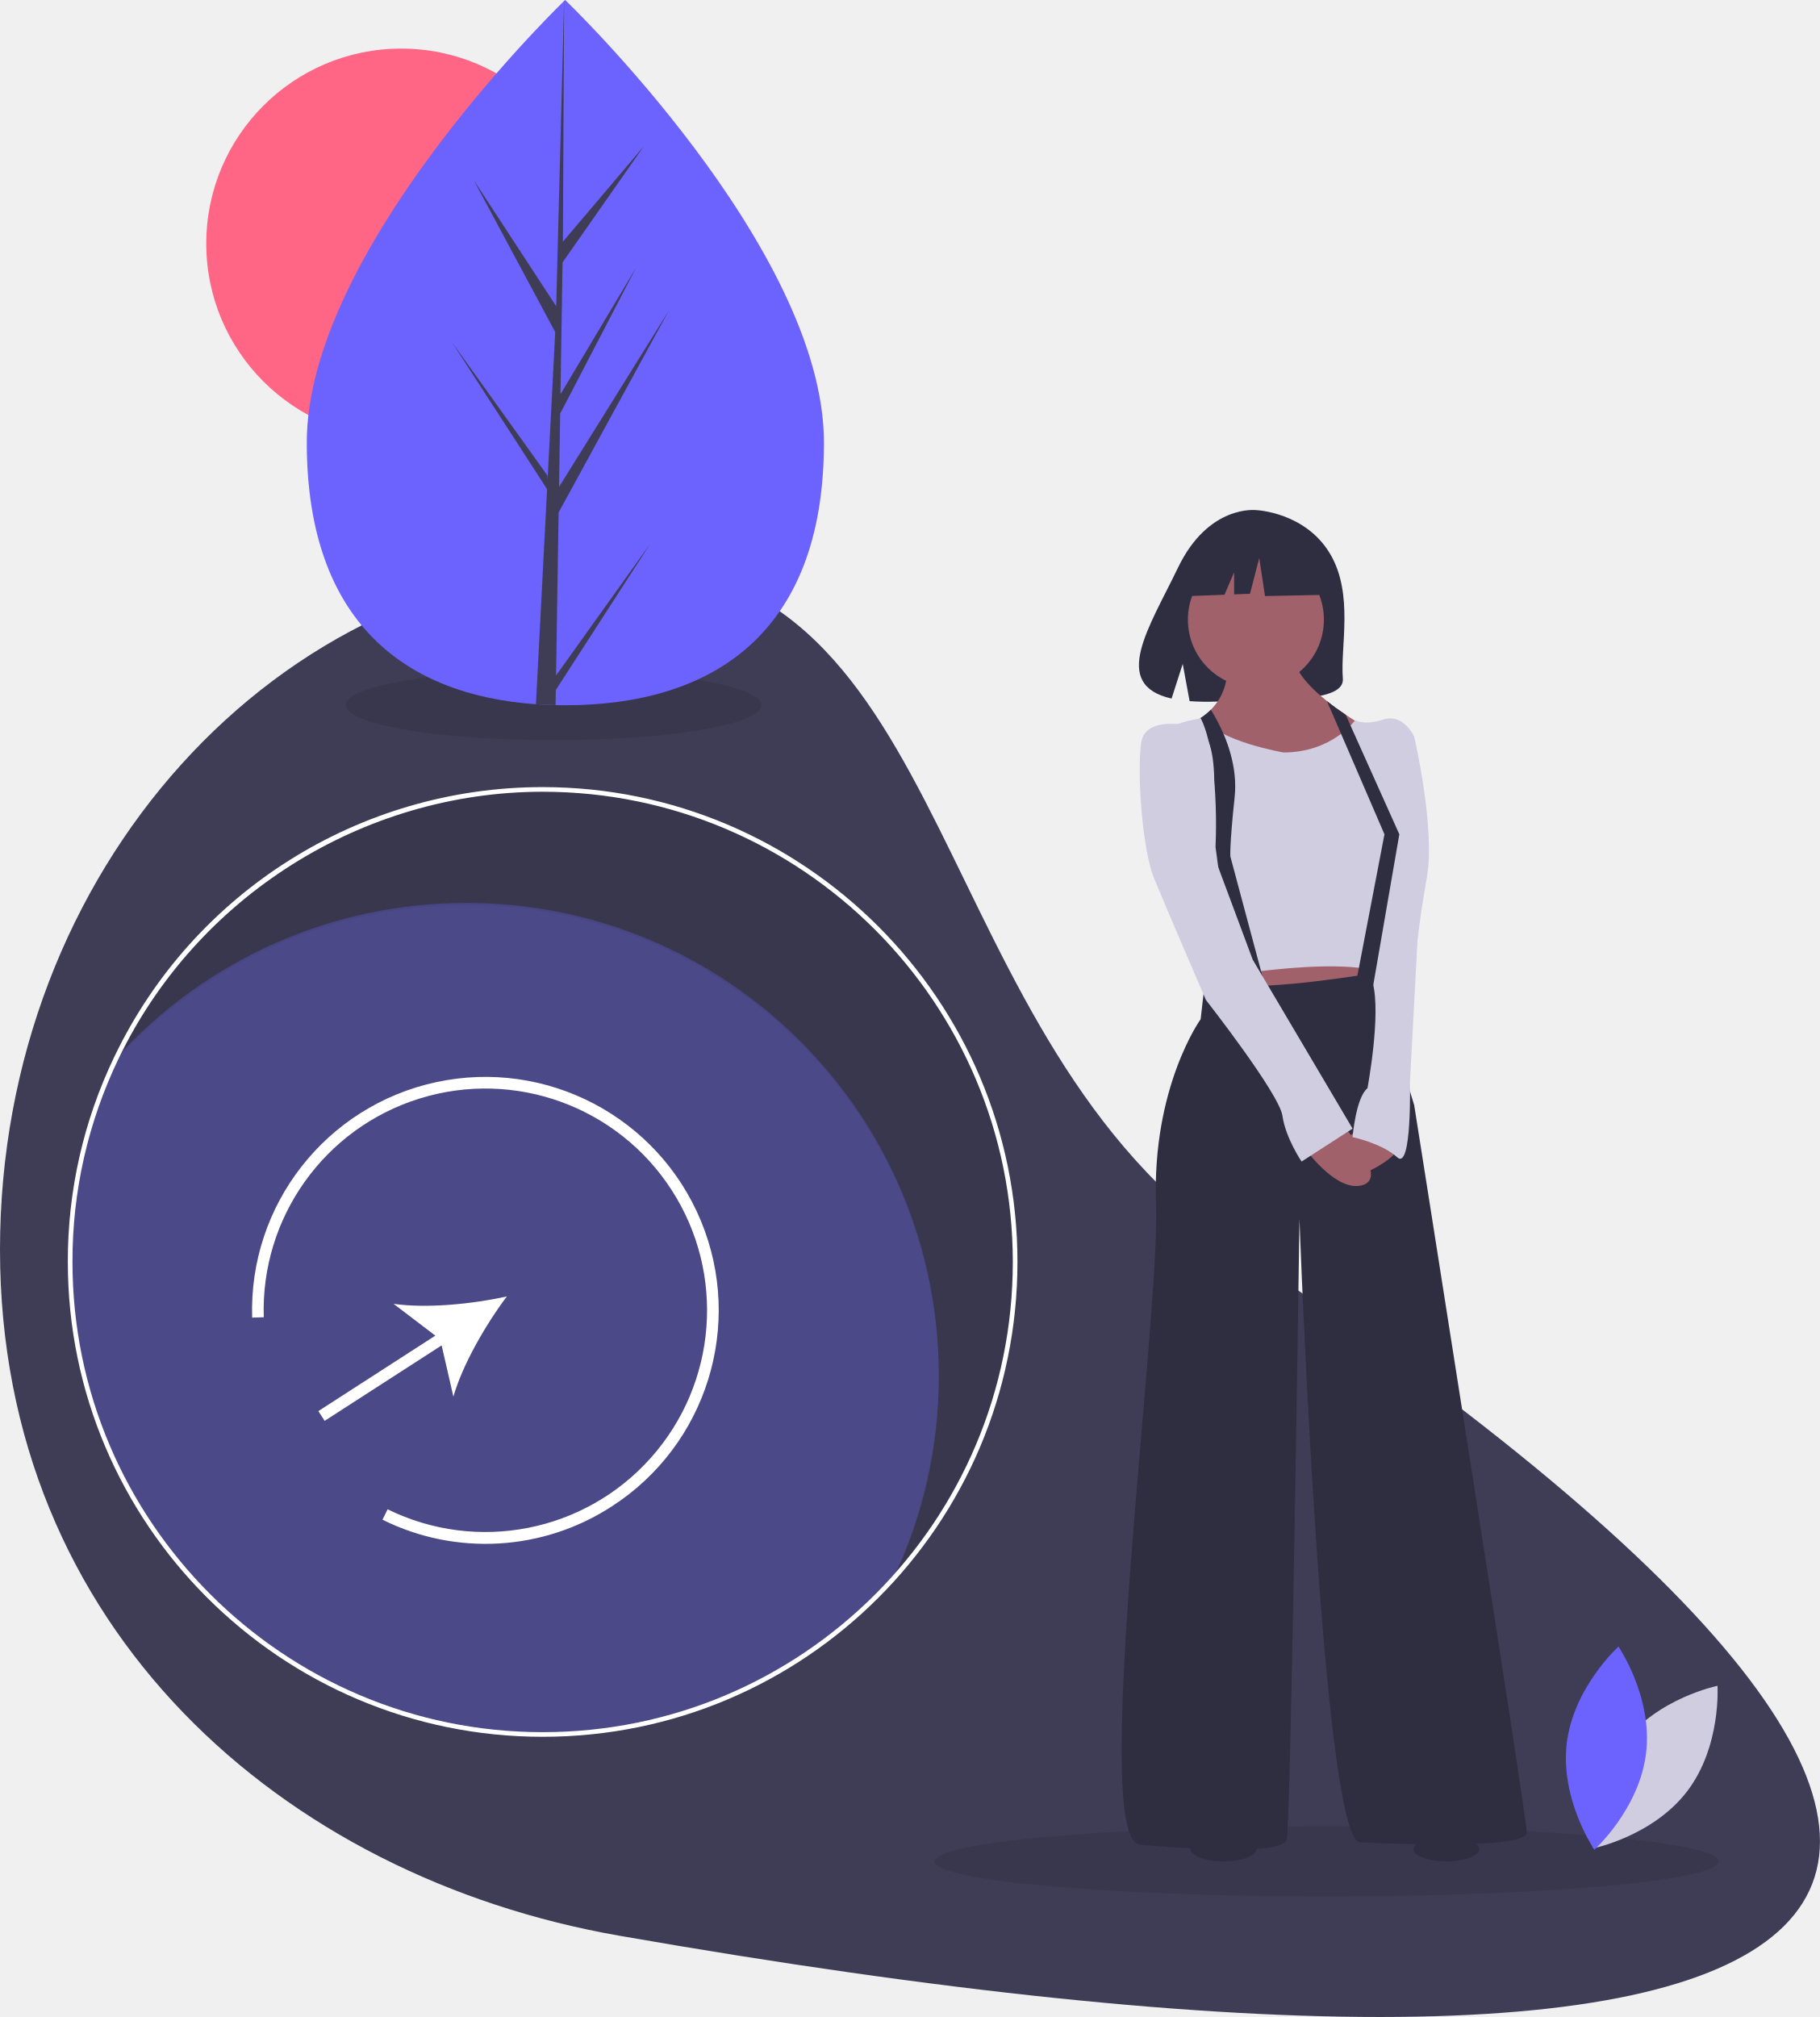
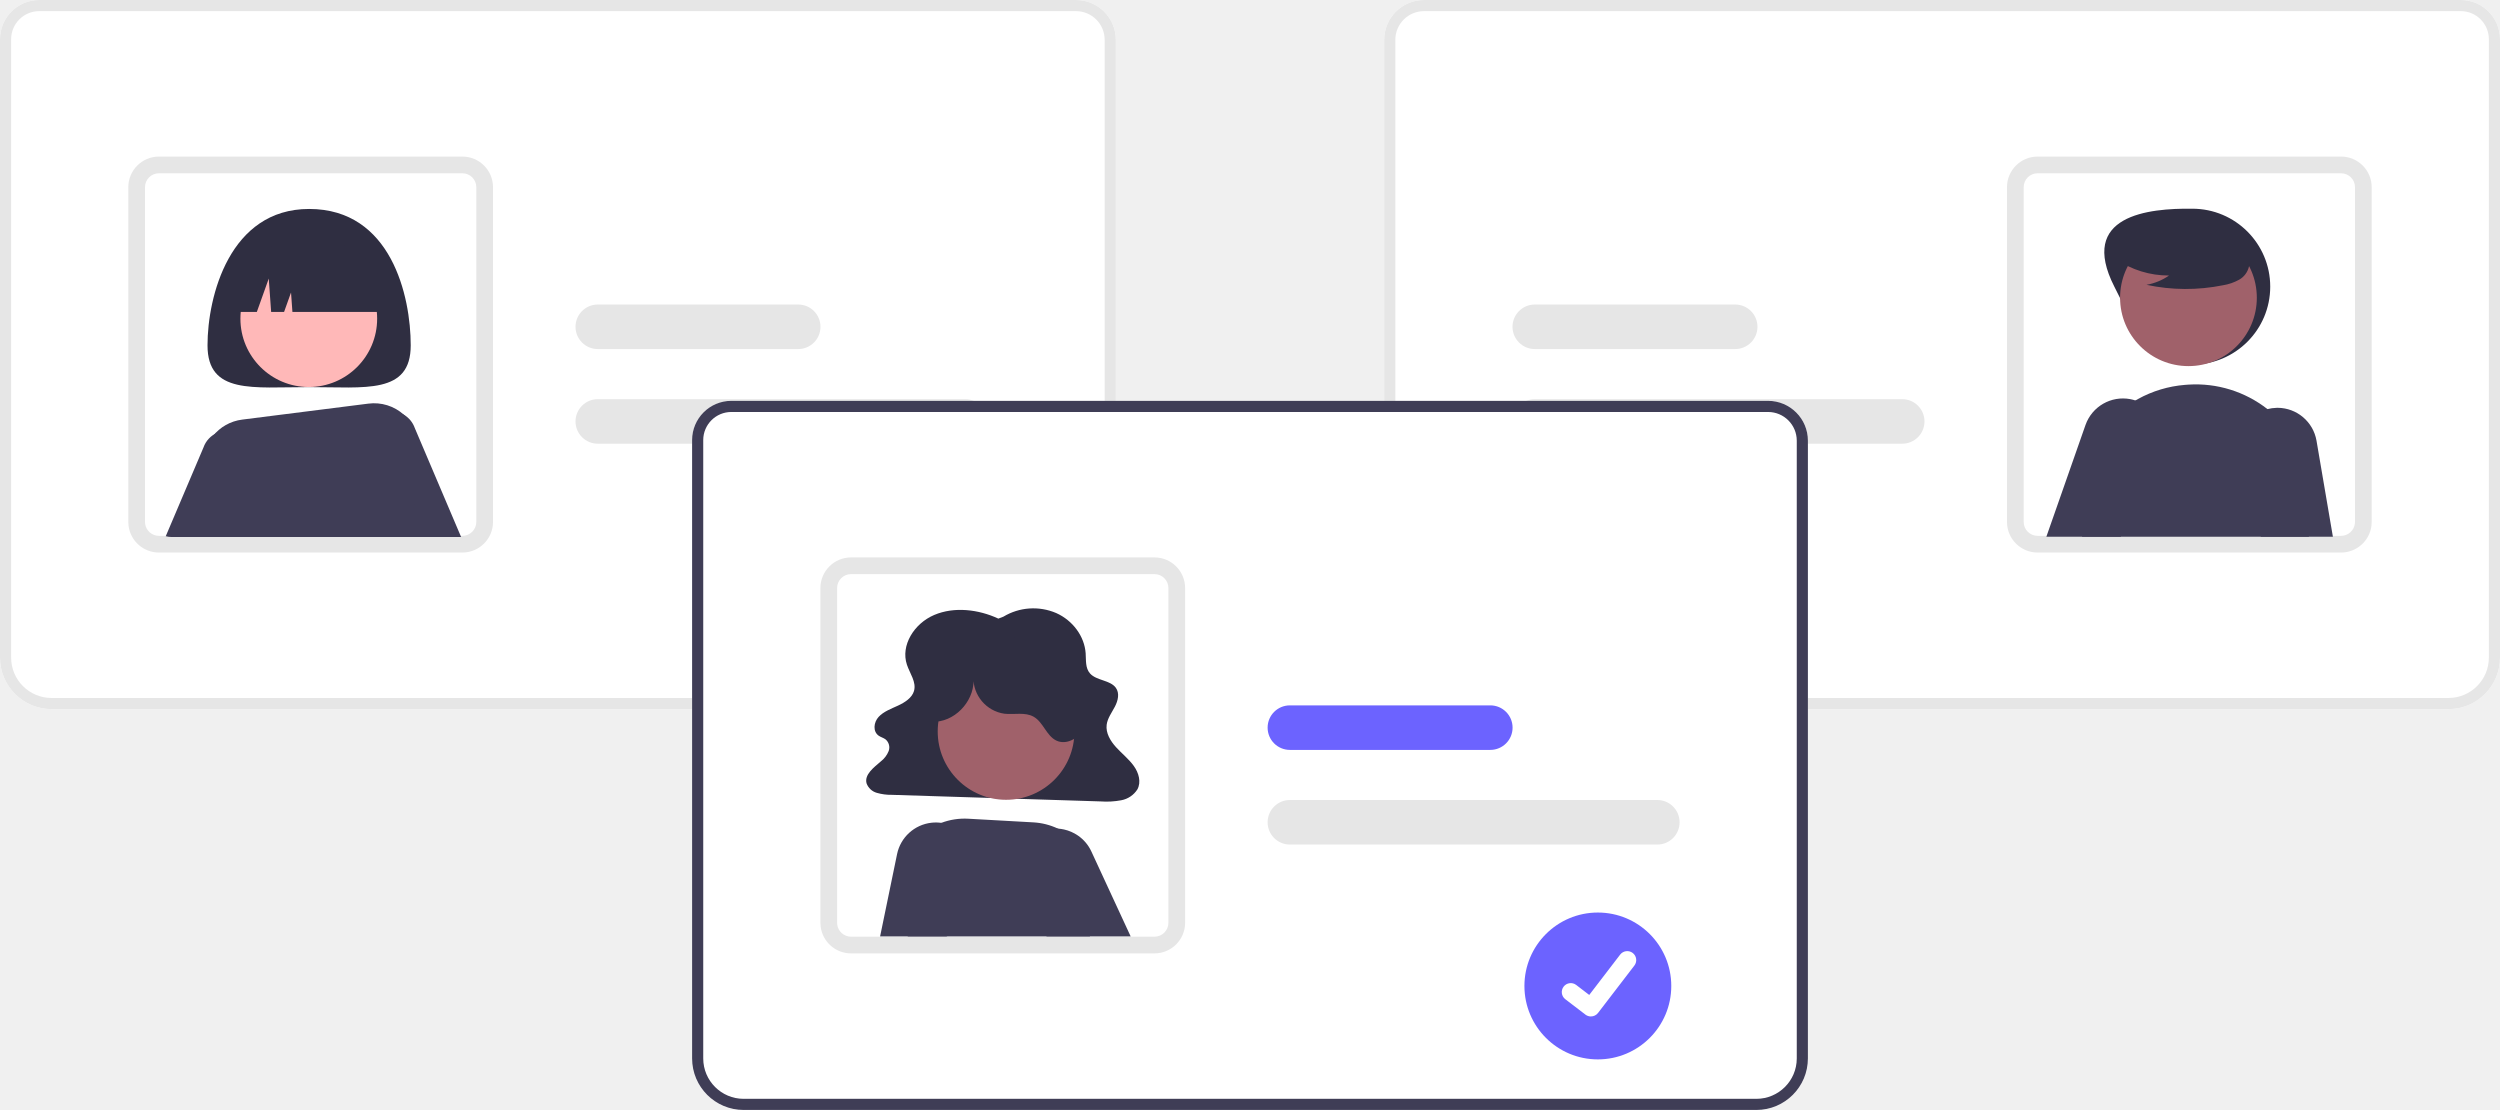
- <svg xmlns="http://www.w3.org/2000/svg" data-name="Layer 1" width="783.928" height="868.734" viewBox="0 0 783.928 868.734">
-   <path d="M741.277,553.829c427.439,285.996,288.519,392.565-266.62,295.504C329.606,823.973,208.036,717.032,208.036,553.829s119.37-295.504,266.62-295.504S605.636,463.073,741.277,553.829Z" transform="translate(-208.0361 -15.63315)" fill="#3f3d56" />
-   <ellipse cx="571.456" cy="801.706" rx="168.859" ry="15.108" opacity="0.1" />
-   <ellipse cx="238.428" cy="303.706" rx="89.5" ry="15.108" opacity="0.1" />
-   <path d="M441.773,356.532A203.538,203.538,0,0,0,258.143,472.192,203.029,203.029,0,0,1,408.89,405.413c112.398,0,203.52,91.122,203.52,203.52a202.648,202.648,0,0,1-19.89,87.86,202.782,202.782,0,0,0,52.773-136.741C645.293,447.654,554.171,356.532,441.773,356.532Z" transform="translate(-208.0361 -15.63315)" opacity="0.1" />
-   <path d="M612.41,608.044a202.648,202.648,0,0,1-19.89,87.86,203.029,203.029,0,0,1-150.747,66.779c-112.398,0-203.52-91.122-203.52-203.52A202.648,202.648,0,0,1,258.143,471.303,203.029,203.029,0,0,1,408.89,404.524C521.288,404.524,612.41,495.646,612.41,608.044Z" transform="translate(-208.0361 -15.63315)" fill="#6c63ff" opacity="0.3" />
-   <path d="M441.773,763.683c-112.773,0-204.521-91.747-204.521-204.52a202.601,202.601,0,0,1,19.988-88.293A204.539,204.539,0,0,1,441.773,354.643c112.773,0,204.52,91.748,204.52,204.521a204.506,204.506,0,0,1-204.52,204.52Zm0-407.04c-77.489,0-149.215,45.176-182.729,115.093a200.605,200.605,0,0,0-19.792,87.428c0,111.67,90.85,202.52,202.521,202.52a202.506,202.506,0,0,0,202.52-202.52C644.293,447.494,553.443,356.643,441.773,356.643Z" transform="translate(-208.0361 -15.63315)" fill="#fff" />
-   <path d="M907.392,766.268c-14.782,19.332-13.091,45.458-13.091,45.458s25.656-5.217,40.438-24.548,13.091-45.458,13.091-45.458S922.173,746.936,907.392,766.268Z" transform="translate(-208.0361 -15.63315)" fill="#d0cde1" />
-   <path d="M917.079,770.609c-2.868,24.166-22.286,41.727-22.286,41.727s-14.767-21.619-11.898-45.785,22.286-41.727,22.286-41.727S919.947,746.444,917.079,770.609Z" transform="translate(-208.0361 -15.63315)" fill="#6c63ff" />
-   <circle cx="172.828" cy="104.911" r="83.979" fill="#ff6584" />
-   <path d="M562.937,206.166c.041,83.884-49.813,113.194-111.324,113.224q-2.143.001-4.266-.046-4.276-.09-8.463-.386c-55.517-3.904-98.667-34.672-98.705-112.684C340.141,125.541,443.274,23.608,451.009,16.071c.007,0,.007,0,.014-.007.294-.287.444-.431.444-.431S562.897,122.289,562.937,206.166Z" transform="translate(-208.0361 -15.63315)" fill="#6c63ff" />
-   <path d="M447.554,306.56l40.708-56.936-40.807,63.184-.106,6.535q-4.276-.09-8.463-.386l4.348-83.921-.034-.649.075-.123.413-7.93-40.971-63.302L443.807,220.395l.103,1.682,3.285-63.405L412.115,93.254l35.505,54.274,3.388-131.457.013-.437 0.0.431-.524,103.668L485.362,78.617,450.352,128.66l-.895,56.773,32.561-54.498-32.686,62.845-.497,31.569,47.254-75.861-47.434,86.874Z" transform="translate(-208.0361 -15.63315)" fill="#3f3d56" />
-   <path d="M780.992,254.227c-10.675-18.037-31.794-18.877-31.794-18.877s-20.579-2.632-33.781,24.839c-12.305,25.605-29.287,50.326-2.734,56.32l4.796-14.928,2.97,16.039a103.895,103.895,0,0,0,11.361.194c28.436-.918,55.517.269,54.645-9.935C785.297,294.313,791.263,271.582,780.992,254.227Z" transform="translate(-208.0361 -15.63315)" fill="#2f2e41" />
-   <polygon points="525.862 407.843 528.608 435.301 592.22 428.437 593.593 407.843 525.862 407.843" fill="#a0616a" />
-   <path d="M727.034,438.578l-1.831,16.017s-21.052,29.289-19.221,79.63S677.151,808.353,699.118,810.184s61.324,4.576,63.155-2.288,5.492-267.263,5.492-267.263,9.61,267.588,26.086,268.503,71.85,2.746,71.85-4.119S817.189,491.665,817.189,491.665l-7.78-25.628-7.78-31.577s-48.51,8.238-61.782,5.034S727.034,438.578,727.034,438.578Z" transform="translate(-208.0361 -15.63315)" fill="#2f2e41" />
-   <circle cx="540.964" cy="266.889" r="29.289" fill="#a0616a" />
-   <path d="M800.257,331.032l-5.56,8.091-3.56,5.176-5.981,8.7-29.747,2.288s-7.226-2.334-15.564-5.743c-3.08-1.263-6.315-2.673-9.391-4.169-11.931-5.794-21.505-12.864-10.741-17.546a35.734,35.734,0,0,0,5.487-2.947,27.877,27.877,0,0,0,4.398-3.56,23.989,23.989,0,0,0,6.59-21.409l28.831-4.119c-.838,7.313,6.434,15.29,14.585,21.802,2.677,2.146,5.455,4.128,8.068,5.876C794.522,328.057,800.257,331.032,800.257,331.032Z" transform="translate(-208.0361 -15.63315)" fill="#a0616a" />
-   <path d="M760.899,339.727s-28.145-4.805-34.552-14.873c0,0-27.687,3.432-25.399,18.077s25.17,94.732,25.17,94.732,57.205-10.983,78.257-2.746l12.814-102.054s-4.576-10.068-13.272-7.322-12.128.229-12.128.229S781.951,339.727,760.899,339.727Z" transform="translate(-208.0361 -15.63315)" fill="#d0cde1" />
-   <path d="M786.527,500.36s19.679,21.967,8.695,25.628-24.255-14.645-24.255-14.645Z" transform="translate(-208.0361 -15.63315)" fill="#a0616a" />
-   <path d="M792.934,502.19s-16.017,10.983-10.068,18.306,26.543-6.407,26.543-9.153S792.934,502.19,792.934,502.19Z" transform="translate(-208.0361 -15.63315)" fill="#a0616a" />
-   <path d="M753.577,442.697l-13.272,2.288-8.695-64.528a231.696,231.696,0,0,0-1.158-35.083c-.97-7.78-2.59-15.258-5.254-20.493a27.877,27.877,0,0,0,4.398-3.56c3.185,5.048,8.997,15.738,10.247,28.223a45.48,45.48,0,0,1,.005,9.405c-2.288,21.509-1.831,25.628-1.831,25.628Z" transform="translate(-208.0361 -15.63315)" fill="#2f2e41" />
-   <path d="M722.915,328.744s-21.509-5.949-23.34,6.865.458,45.764,5.492,58.121S727.491,446.358,727.491,446.358s31.577,40.273,32.95,49.883,8.238,19.679,8.238,19.679L790.646,501.733l-43.018-72.765-18.763-50.341S736.644,332.863,722.915,328.744Z" transform="translate(-208.0361 -15.63315)" fill="#d0cde1" />
-   <path d="M807.121,330.574l10.068,2.288s9.153,39.357,5.492,60.409-4.119,28.374-4.119,28.374l-3.203,59.951s.915,38.442-5.492,32.493-19.221-8.695-19.221-8.695,1.373-16.933,6.407-21.052c0,0,5.949-31.577,2.288-45.307S807.121,330.574,807.121,330.574Z" transform="translate(-208.0361 -15.63315)" fill="#d0cde1" />
-   <path d="M810.782,374.966,799.112,442.468l-7.093-2.975,12.356-64.528-13.24-30.667-11.533-26.703c2.677,2.146,5.455,4.128,8.068,5.876l7.025,15.651Z" transform="translate(-208.0361 -15.63315)" fill="#2f2e41" />
-   <polygon points="568.236 236.855 547.372 225.926 518.559 230.397 512.598 256.726 527.437 256.155 531.583 246.482 531.583 255.996 538.43 255.732 542.404 240.332 544.888 256.726 569.23 256.229 568.236 236.855" fill="#2f2e41" />
-   <ellipse cx="527.019" cy="796.374" rx="14.22" ry="5.332" fill="#2f2e41" />
-   <ellipse cx="623.003" cy="796.374" rx="14.22" ry="5.332" fill="#2f2e41" />
-   <path d="M471.582,664.428a99.804,99.804,0,0,1-98.791,5.755l2.201-4.49A95.5,95.5,0,1,0,321.647,582.983l-4.998.153A100.505,100.505,0,1,1,471.582,664.428Z" transform="translate(-208.0361 -15.63315)" fill="#fff" />
-   <path d="M426.354,574.008c-14.785,3.273-34.463,5.267-48.801,3.184l17.999,13.707L345.164,623.398l2.71,4.202,50.389-32.499,5.065,22.054C407.344,603.235,417.277,586.132,426.354,574.008Z" transform="translate(-208.0361 -15.63315)" fill="#fff" />
+ <svg xmlns="http://www.w3.org/2000/svg" data-name="Layer 1" width="898.098" height="398.742" viewBox="0 0 898.098 398.742">
+   <path d="M533.289,505.371H169.451a18.521,18.521,0,0,1-18.5-18.5V264.717a14.104,14.104,0,0,1,14.088-14.088H537.492a14.313,14.313,0,0,1,14.297,14.297V486.871A18.521,18.521,0,0,1,533.289,505.371Z" transform="translate(-150.9509 -250.6289)" fill="#fff" />
+   <path d="M533.289,505.371H169.451a18.521,18.521,0,0,1-18.5-18.5V264.717a14.104,14.104,0,0,1,14.088-14.088H537.492a14.313,14.313,0,0,1,14.297,14.297V486.871A18.521,18.521,0,0,1,533.289,505.371ZM165.039,254.629a10.1,10.1,0,0,0-10.088,10.088v222.154a14.517,14.517,0,0,0,14.5,14.5H533.289a14.517,14.517,0,0,0,14.5-14.5V264.926a10.309,10.309,0,0,0-10.297-10.297Z" transform="translate(-150.9509 -250.6289)" fill="#e6e6e6" />
+   <path d="M317.062,449.125h-109.02a11.018,11.018,0,0,1-10.905-9.563,9.975,9.975,0,0,1-.095-1.437v-120.25a11.012,11.012,0,0,1,11-11h109.02a11.012,11.012,0,0,1,11,11v120.25A11.012,11.012,0,0,1,317.062,449.125Zm-109.02-136.25a5.006,5.006,0,0,0-5,5v120.25a4.261,4.261,0,0,0,.038.615,5.015,5.015,0,0,0,4.962,4.385h109.02a5.006,5.006,0,0,0,5-5v-120.25a5.006,5.006,0,0,0-5-5Z" transform="translate(-150.9509 -250.6289)" fill="#e6e6e6" />
+   <path d="M497.698,410.025h-132a8,8,0,1,1,0-16h132a8,8,0,0,1,0,16Z" transform="translate(-150.9509 -250.6289)" fill="#e6e6e6" />
+   <path d="M437.698,376.025h-72a8,8,0,1,1,0-16h72a8,8,0,0,1,0,16Z" transform="translate(-150.9509 -250.6289)" fill="#e6e6e6" />
+   <path d="M298.499,374.695c0,17.673-16.342,15-36.5,15s-36.5,2.673-36.5-15,7.982-49,36.5-49C291.499,325.695,298.499,357.022,298.499,374.695Z" transform="translate(-150.9509 -250.6289)" fill="#2f2e41" />
+   <path d="M299.975,404.439a9.064,9.064,0,0,0-3.96-4.84,7.867,7.867,0,0,0-1.12-.57,9.054,9.054,0,0,0-11.98,11.47l14.54,33.05H316.605Z" transform="translate(-150.9509 -250.6289)" fill="#3f3d56" />
+   <path d="M236.525,406.239a9.055,9.055,0,0,0-12.49,5.17l-13.54,31.85a7.876,7.876,0,0,0,2.13.29h16.99l11.479-26.08A9.037,9.037,0,0,0,236.525,406.239Z" transform="translate(-150.9509 -250.6289)" fill="#3f3d56" />
+   <circle cx="110.926" cy="114.475" r="24.561" fill="#ffb8b8" />
+   <path d="M296.445,399.989c-.14-.13-.28-.27-.43-.39a15.953,15.953,0,0,0-12.75-3.97l-45.26,5.73a16.062,16.062,0,0,0-14.02,17.44c.62,6.98,1.62,15.79,3.22,24.75h71.5l2.63-30.56A16.035,16.035,0,0,0,296.445,399.989Z" transform="translate(-150.9509 -250.6289)" fill="#3f3d56" />
+   <path d="M233.499,362.695v0h9.714l4.286-12,.857,12h4.643l2.5-7,.5,7h34.5v0a26,26,0,0,0-26-26h-5A26,26,0,0,0,233.499,362.695Z" transform="translate(-150.9509 -250.6289)" fill="#2f2e41" />
+   <path d="M648.211,486.871V264.926a14.313,14.313,0,0,1,14.297-14.297h372.453a14.104,14.104,0,0,1,14.088,14.088v222.154a18.521,18.521,0,0,1-18.5,18.5H666.711A18.521,18.521,0,0,1,648.211,486.871Z" transform="translate(-150.9509 -250.6289)" fill="#fff" />
+   <path d="M648.211,486.871V264.926a14.313,14.313,0,0,1,14.297-14.297h372.453a14.104,14.104,0,0,1,14.088,14.088v222.154a18.521,18.521,0,0,1-18.5,18.5H666.711A18.521,18.521,0,0,1,648.211,486.871Zm14.297-232.242a10.309,10.309,0,0,0-10.297,10.297V486.871a14.517,14.517,0,0,0,14.5,14.5h363.838a14.517,14.517,0,0,0,14.5-14.5V264.717a10.1,10.1,0,0,0-10.088-10.088Z" transform="translate(-150.9509 -250.6289)" fill="#e6e6e6" />
+   <path d="M871.938,438.125v-120.25a11.012,11.012,0,0,1,11-11h109.02a11.012,11.012,0,0,1,11,11v120.25a9.975,9.975,0,0,1-.095,1.437,11.018,11.018,0,0,1-10.905,9.563h-109.02A11.012,11.012,0,0,1,871.938,438.125Zm11-125.25a5.006,5.006,0,0,0-5,5v120.25a5.006,5.006,0,0,0,5,5h109.02a5.015,5.015,0,0,0,4.962-4.385,4.261,4.261,0,0,0,.038-.615v-120.25a5.006,5.006,0,0,0-5-5Z" transform="translate(-150.9509 -250.6289)" fill="#e6e6e6" />
+   <path d="M694.302,402.025a8.009,8.009,0,0,1,8-8h132a8,8,0,1,1,0,16h-132A8.009,8.009,0,0,1,694.302,402.025Z" transform="translate(-150.9509 -250.6289)" fill="#e6e6e6" />
+   <path d="M694.302,368.025a8.009,8.009,0,0,1,8-8h72a8,8,0,1,1,0,16h-72A8.009,8.009,0,0,1,694.302,368.025Z" transform="translate(-150.9509 -250.6289)" fill="#e6e6e6" />
+   <path d="M910.505,353.605c7.011,13.784,12.536,28,28,28a28,28,0,0,0,0-56C922.79,325.408,897.457,327.949,910.505,353.605Z" transform="translate(-150.9509 -250.6289)" fill="#2f2e41" />
+   <circle cx="786.177" cy="106.96" r="24.561" fill="#a0616a" />
+   <path d="M970.66,402.359a42.79,42.79,0,0,0-5.15-4.76,41.725,41.725,0,0,0-28.39-8.8q-.615.03-1.23.09a41.825,41.825,0,0,0-30.16,16.64,42.346,42.346,0,0,0-7.52,34.15c.27,1.25.51,2.51.74,3.77h81.42l.94-6.3A42.094,42.094,0,0,0,970.66,402.359Z" transform="translate(-150.9509 -250.6289)" fill="#3f3d56" />
+   <path d="M983.13,408.929a14.254,14.254,0,0,0-13.93-11.8c-.13,0-.27.01-.4.01a14.347,14.347,0,0,0-3.29.46,14.2,14.2,0,0,0-10.06,17.43l7.69,28.42H989.02Z" transform="translate(-150.9509 -250.6289)" fill="#3f3d56" />
+   <path d="M926.18,401.479a14.175,14.175,0,0,0-4.09-4.88,13.769,13.769,0,0,0-4.02-2.1,13.358,13.358,0,0,0-1.81-.48,14.272,14.272,0,0,0-16.1,9.24l-14.08,40.19H912.8l13.63-29.56A14.091,14.091,0,0,0,926.18,401.479Z" transform="translate(-150.9509 -250.6289)" fill="#3f3d56" />
+   <path d="M911.064,343.708a33.405,33.405,0,0,0,19.091,5.9,20.471,20.471,0,0,1-8.114,3.338,67.359,67.359,0,0,0,27.514.155,17.807,17.807,0,0,0,5.76-1.978,7.289,7.289,0,0,0,3.555-4.755c.604-3.449-2.083-6.582-4.876-8.693A35.967,35.967,0,0,0,923.77,331.635c-3.376.873-6.759,2.347-8.951,5.059s-2.843,6.891-.753,9.684Z" transform="translate(-150.9509 -250.6289)" fill="#2f2e41" />
+   <path d="M781.919,649.371H418.081a18.521,18.521,0,0,1-18.5-18.5V408.717a14.104,14.104,0,0,1,14.088-14.088H786.122a14.313,14.313,0,0,1,14.297,14.297V630.871A18.521,18.521,0,0,1,781.919,649.371Z" transform="translate(-150.9509 -250.6289)" fill="#fff" />
+   <path d="M781.919,649.371H418.081a18.521,18.521,0,0,1-18.5-18.5V408.717a14.104,14.104,0,0,1,14.088-14.088H786.122a14.313,14.313,0,0,1,14.297,14.297V630.871A18.521,18.521,0,0,1,781.919,649.371ZM413.669,398.629a10.1,10.1,0,0,0-10.088,10.088v222.154a14.517,14.517,0,0,0,14.5,14.5H781.919a14.517,14.517,0,0,0,14.5-14.5V408.926a10.309,10.309,0,0,0-10.297-10.297Z" transform="translate(-150.9509 -250.6289)" fill="#3f3d56" />
+   <path d="M565.692,593.125h-109.02a11.018,11.018,0,0,1-10.905-9.563,9.976,9.976,0,0,1-.095-1.437v-120.25a11.012,11.012,0,0,1,11-11h109.02a11.012,11.012,0,0,1,11,11v120.25A11.012,11.012,0,0,1,565.692,593.125Zm-109.02-136.25a5.006,5.006,0,0,0-5,5v120.25a4.262,4.262,0,0,0,.038.615,5.015,5.015,0,0,0,4.962,4.385h109.02a5.006,5.006,0,0,0,5-5v-120.25a5.006,5.006,0,0,0-5-5Z" transform="translate(-150.9509 -250.6289)" fill="#e6e6e6" />
+   <path d="M509.599,472.859c-7.097-3.302-15.81-4.384-23.032-1.316s-12.145,10.932-9.809,17.891c1.059,3.155,3.47,6.258,2.531,9.445-.723,2.453-3.245,4.072-5.723,5.224s-5.187,2.12-6.978,4.062-2.165,5.285.073,6.791c.737.496,1.659.732,2.374,1.254a3.772,3.772,0,0,1,1.164,4.222,8.893,8.893,0,0,1-2.851,3.751c-2.541,2.191-5.898,4.698-5.109,7.809a5.478,5.478,0,0,0,3.697,3.458,18.367,18.367,0,0,0,5.427.716l74.966,2.362a28.423,28.423,0,0,0,7.402-.413,8.762,8.762,0,0,0,5.813-3.905c1.436-2.657.493-5.931-1.28-8.412s-4.282-4.439-6.355-6.717-3.769-5.123-3.404-8.067c.293-2.357,1.847-4.395,2.963-6.537s1.764-4.818.319-6.789c-2.037-2.777-6.927-2.526-9.243-5.113-1.748-1.953-1.41-4.763-1.584-7.281-.418-6.057-4.611-11.776-10.58-14.433a20.831,20.831,0,0,0-18.953,1.291Z" transform="translate(-150.9509 -250.6289)" fill="#2f2e41" />
+   <circle cx="361.422" cy="262.756" r="24.561" fill="#a0616a" />
+   <path d="M544.619,569.665a23.788,23.788,0,0,0-12.68-20.9c-.31-.17-.63-.32-.95-.47a23.619,23.619,0,0,0-8.81-2.24l-23.38-1.31a23.6,23.6,0,0,0-9.7,1.49,22.661,22.661,0,0,0-2.21.96,23.54,23.54,0,0,0-6.12,4.35,23.806,23.806,0,0,0-7.06,17.94l.42,9.91,2.94,7.63h65.37a17.96,17.96,0,0,0,2.1-3.18A15.919,15.919,0,0,0,544.619,569.665Z" transform="translate(-150.9509 -250.6289)" fill="#3f3d56" />
+   <path d="M543.019,556.525a14.143,14.143,0,0,0-4.84-5.74,14.451,14.451,0,0,0-5.01-2.18,14.665,14.665,0,0,0-2.18-.31,14.087,14.087,0,0,0-4.3.37,14.274,14.274,0,0,0-9.19,20.49l8.99,17.02.45.85H557.13Z" transform="translate(-150.9509 -250.6289)" fill="#3f3d56" />
+   <path d="M493.609,547.655a14.341,14.341,0,0,0-4.51-1.42,13.898,13.898,0,0,0-3.53-.05,14.257,14.257,0,0,0-12.36,11.29l-6.09,29.55h23.82l4.45-1.82,5.54-21.26A14.32,14.32,0,0,0,493.609,547.655Z" transform="translate(-150.9509 -250.6289)" fill="#3f3d56" />
+   <path d="M487.246,509.893c7.756-.623,14.196-8.371,13.39-16.111A13.009,13.009,0,0,0,511.777,507.028c3.558.392,7.458-.684,10.555,1.11,3.43,1.988,4.528,6.816,8.101,8.533,3.453,1.659,7.838-.604,9.543-4.033s1.287-7.55.157-11.21a31.652,31.652,0,0,0-52.69-12.975c-3.261,3.28-5.851,7.461-6.271,12.068s1.717,9.605,5.854,11.675Z" transform="translate(-150.9509 -250.6289)" fill="#2f2e41" />
+   <path d="M746.328,554.025h-132a8,8,0,1,1,0-16h132a8,8,0,0,1,0,16Z" transform="translate(-150.9509 -250.6289)" fill="#e6e6e6" />
+   <path d="M686.328,520.025h-72a8,8,0,1,1,0-16h72a8,8,0,0,1,0,16Z" transform="translate(-150.9509 -250.6289)" fill="#6c63ff" />
+   <path d="M724.961,578.449a26.378,26.378,0,0,0-0,52.756h0a26.378,26.378,0,0,0,0-52.756Z" transform="translate(-150.9509 -250.6289)" fill="#6c63ff" />
+   <path id="f276b720-7c73-4755-84a7-b208d54eb1fc-290" data-name="Path 395" d="M722.458,615.782a3.201,3.201,0,0,1-1.926-.64l-.034-.026-7.254-5.549a3.224,3.224,0,0,1,3.923-5.117l4.699,3.603,11.103-14.485a3.222,3.222,0,0,1,4.518-.597l.001.001-.069.096.071-.096a3.226,3.226,0,0,1,.596,4.519l-13.059,17.03a3.224,3.224,0,0,1-2.564,1.257Z" transform="translate(-150.9509 -250.6289)" fill="#fff" />
</svg>
